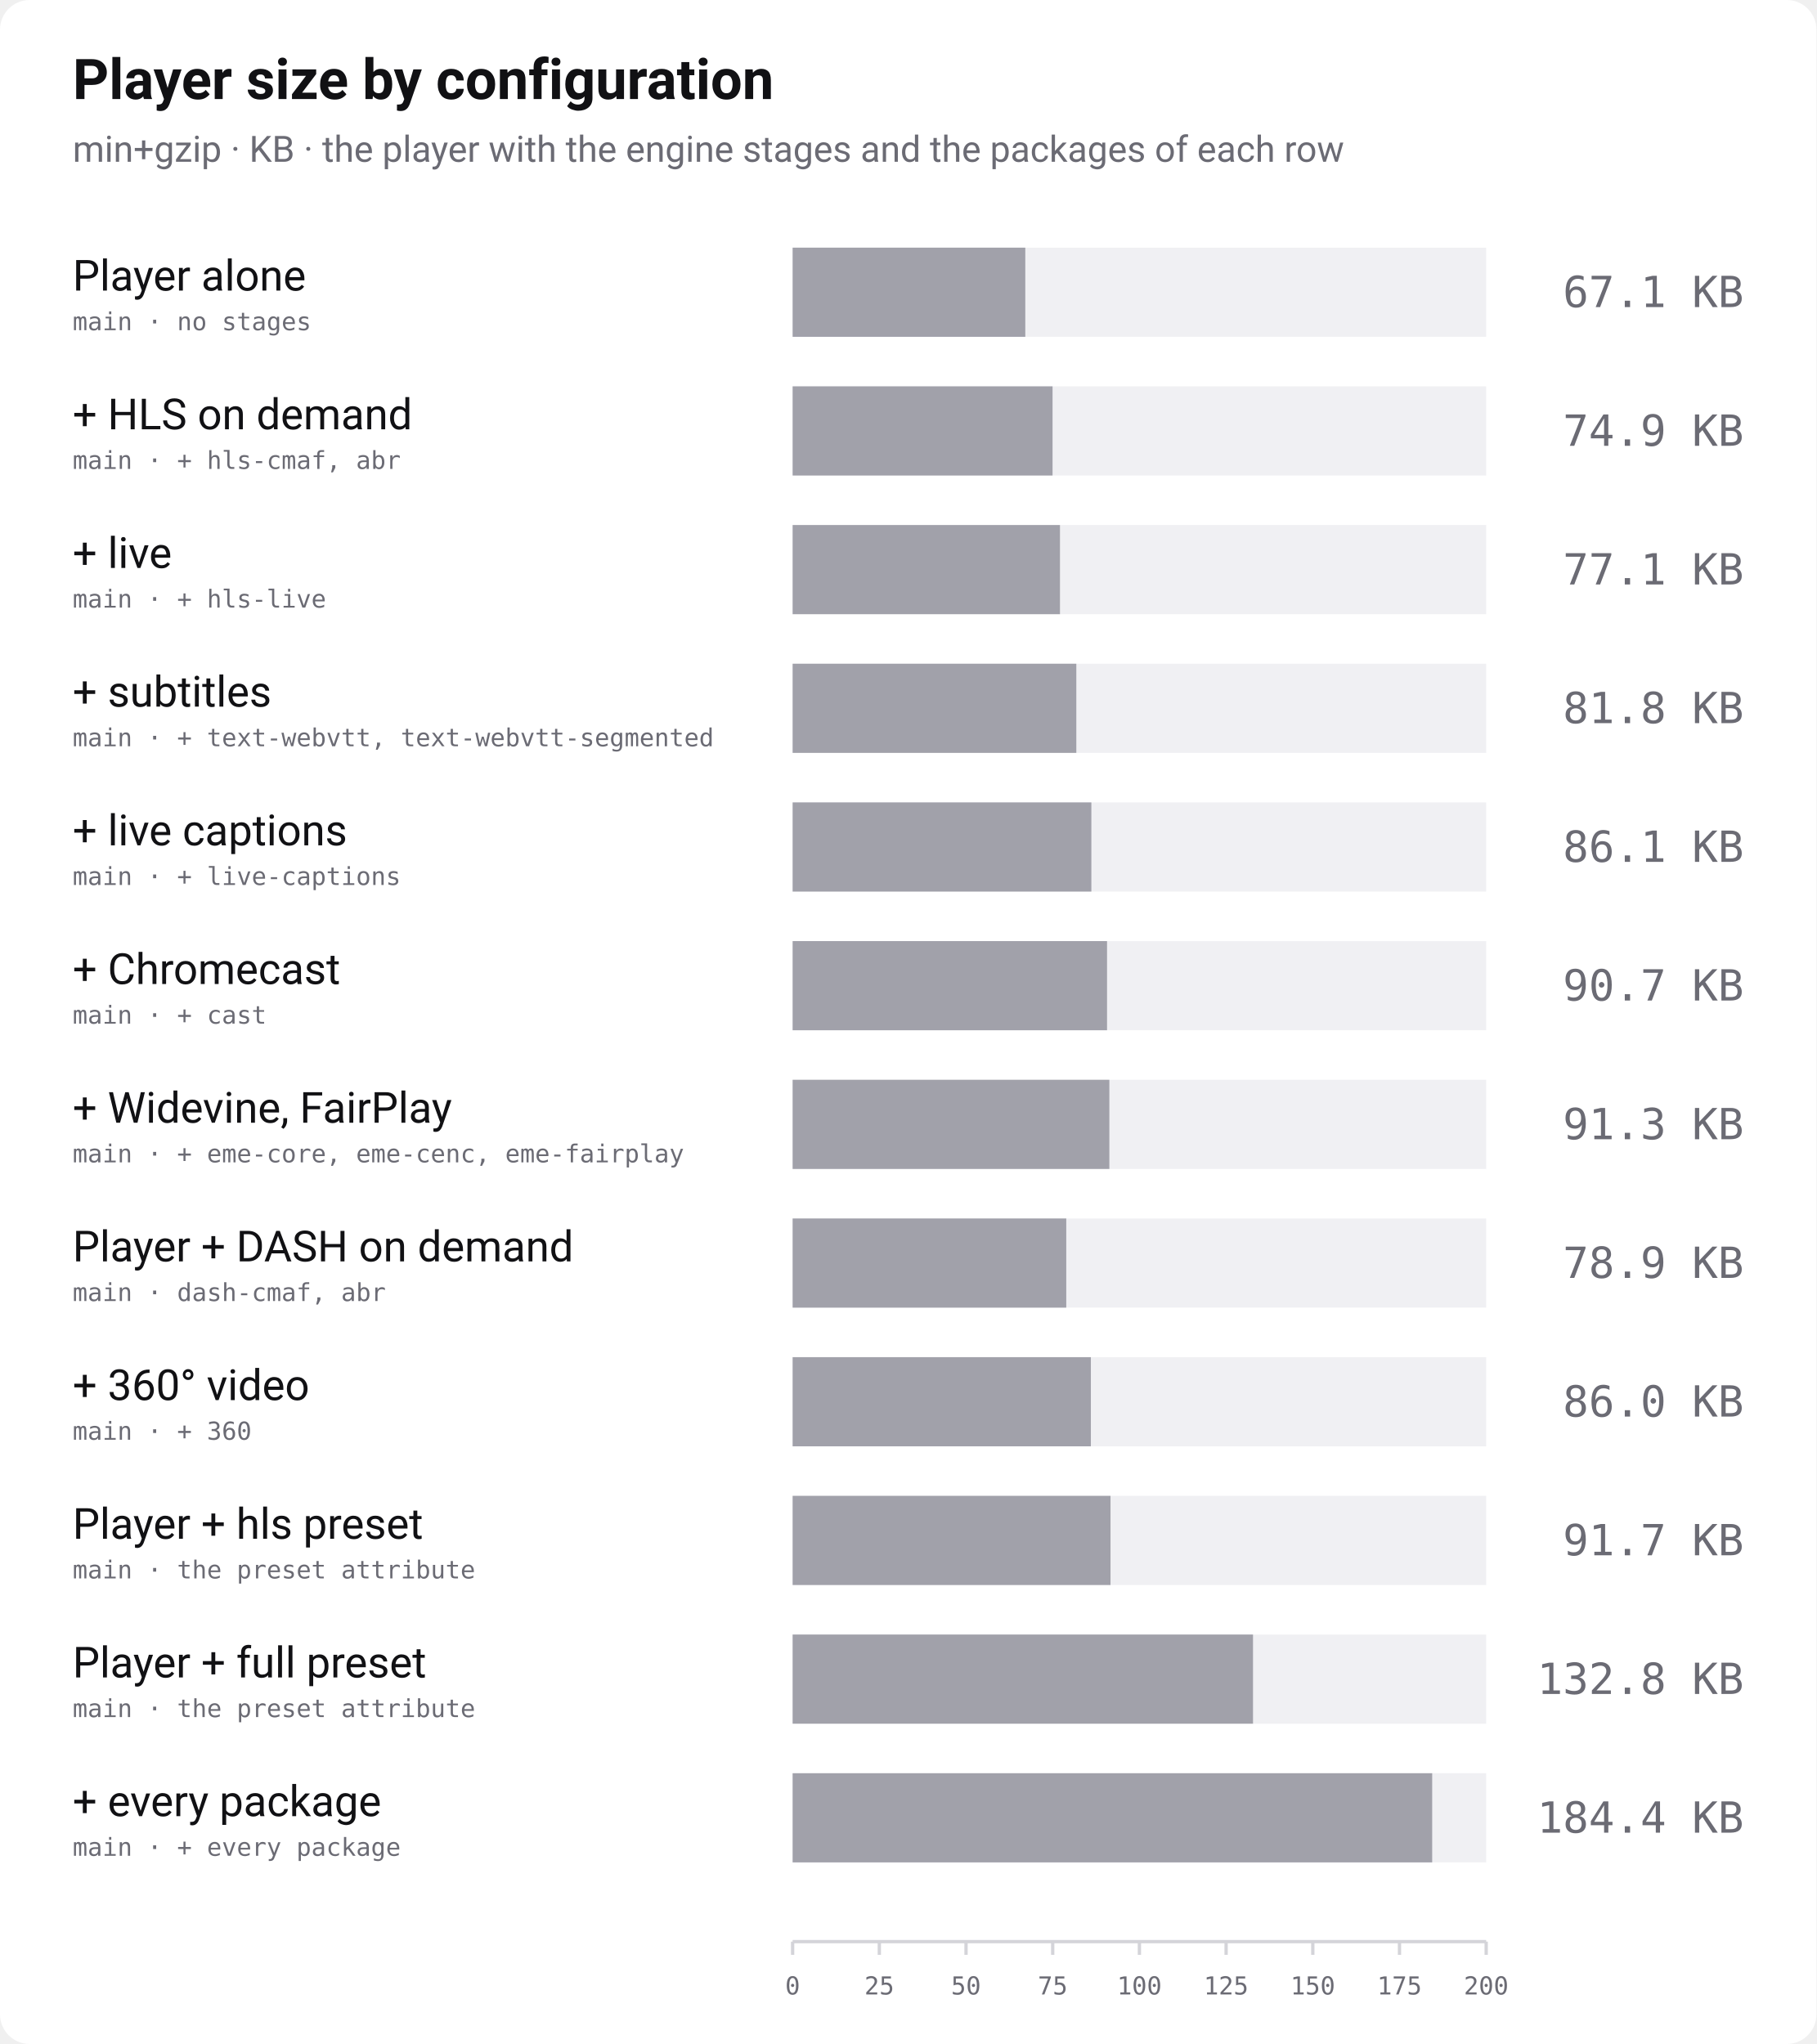
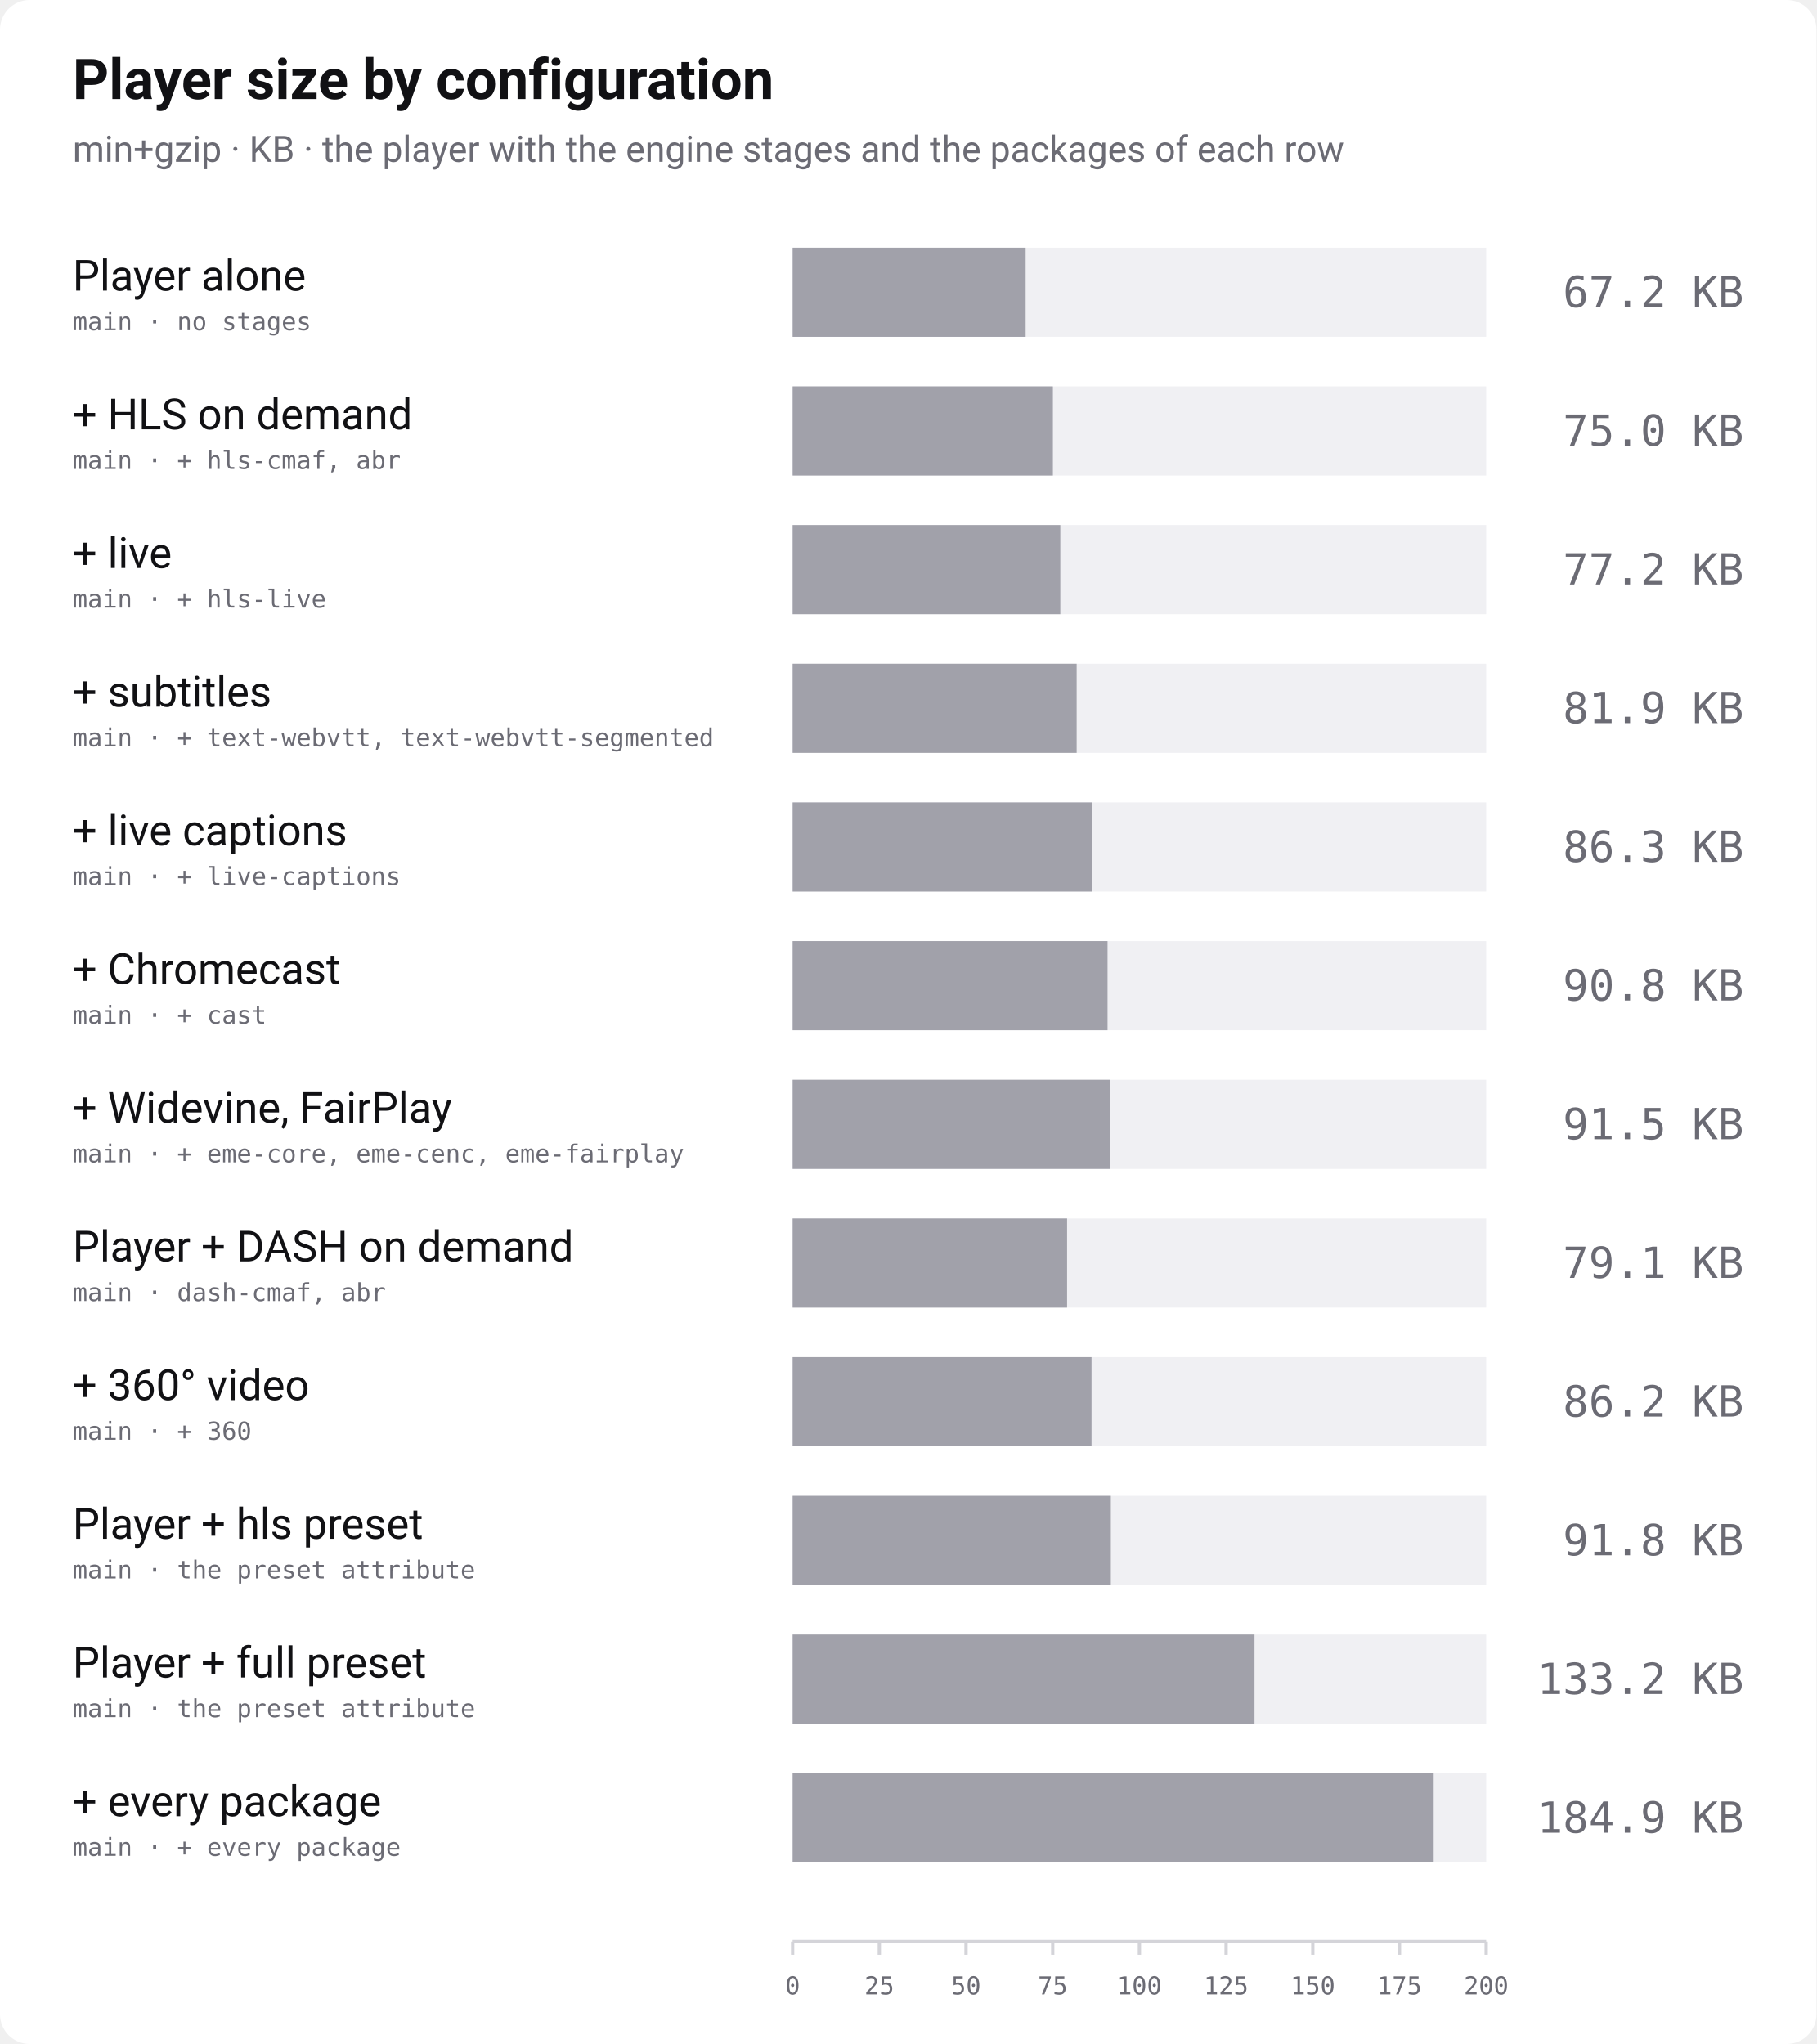
<svg xmlns="http://www.w3.org/2000/svg" width="1100" height="1238" viewBox="0 0 1100 1238" role="img" aria-label="Bundle size of the Mattebox player by the engine stages and packages it is configured with, min+gzip">
  <rect width="1100" height="1238" rx="18" fill="#ffffff" />
  <text x="44" y="60" font-family="-apple-system, 'Segoe UI', Roboto, Helvetica, Arial, sans-serif" font-size="34" font-weight="700" fill="#111114">Player size by configuration</text>
  <text x="44" y="98" font-family="-apple-system, 'Segoe UI', Roboto, Helvetica, Arial, sans-serif" font-size="22" fill="#6b6b74">min+gzip · KB · the player with the engine stages and the packages of each row</text>
  <text x="44" y="176" font-family="-apple-system, 'Segoe UI', Roboto, Helvetica, Arial, sans-serif" font-size="26" font-weight="400" fill="#111114">Player alone</text>
  <text x="44" y="200" font-family="ui-monospace, 'SF Mono', Menlo, Consolas, monospace" font-size="15" fill="#6b6b74">main · no stages</text>
  <rect x="480" y="150" width="420" height="54" fill="#f0f0f3" />
-   <rect x="480" y="150" width="140.9" height="54" fill="#a1a1aa" />
-   <text x="1056" y="186" text-anchor="end" font-family="ui-monospace, 'SF Mono', Menlo, Consolas, monospace" font-size="26" font-weight="400" fill="#6b6b74">67.1 KB</text>
+   <rect x="480" y="150" width="141.1" height="54" fill="#a1a1aa" />
+   <text x="1056" y="186" text-anchor="end" font-family="ui-monospace, 'SF Mono', Menlo, Consolas, monospace" font-size="26" font-weight="400" fill="#6b6b74">67.2 KB</text>
  <text x="44" y="260" font-family="-apple-system, 'Segoe UI', Roboto, Helvetica, Arial, sans-serif" font-size="26" font-weight="400" fill="#111114">+ HLS on demand</text>
  <text x="44" y="284" font-family="ui-monospace, 'SF Mono', Menlo, Consolas, monospace" font-size="15" fill="#6b6b74">main · + hls-cmaf, abr</text>
  <rect x="480" y="234" width="420" height="54" fill="#f0f0f3" />
-   <rect x="480" y="234" width="157.4" height="54" fill="#a1a1aa" />
-   <text x="1056" y="270" text-anchor="end" font-family="ui-monospace, 'SF Mono', Menlo, Consolas, monospace" font-size="26" font-weight="400" fill="#6b6b74">74.9 KB</text>
+   <rect x="480" y="234" width="157.6" height="54" fill="#a1a1aa" />
+   <text x="1056" y="270" text-anchor="end" font-family="ui-monospace, 'SF Mono', Menlo, Consolas, monospace" font-size="26" font-weight="400" fill="#6b6b74">75.0 KB</text>
  <text x="44" y="344" font-family="-apple-system, 'Segoe UI', Roboto, Helvetica, Arial, sans-serif" font-size="26" font-weight="400" fill="#111114">+ live</text>
  <text x="44" y="368" font-family="ui-monospace, 'SF Mono', Menlo, Consolas, monospace" font-size="15" fill="#6b6b74">main · + hls-live</text>
  <rect x="480" y="318" width="420" height="54" fill="#f0f0f3" />
-   <rect x="480" y="318" width="161.9" height="54" fill="#a1a1aa" />
-   <text x="1056" y="354" text-anchor="end" font-family="ui-monospace, 'SF Mono', Menlo, Consolas, monospace" font-size="26" font-weight="400" fill="#6b6b74">77.1 KB</text>
+   <rect x="480" y="318" width="162.1" height="54" fill="#a1a1aa" />
+   <text x="1056" y="354" text-anchor="end" font-family="ui-monospace, 'SF Mono', Menlo, Consolas, monospace" font-size="26" font-weight="400" fill="#6b6b74">77.2 KB</text>
  <text x="44" y="428" font-family="-apple-system, 'Segoe UI', Roboto, Helvetica, Arial, sans-serif" font-size="26" font-weight="400" fill="#111114">+ subtitles</text>
  <text x="44" y="452" font-family="ui-monospace, 'SF Mono', Menlo, Consolas, monospace" font-size="15" fill="#6b6b74">main · + text-webvtt, text-webvtt-segmented</text>
  <rect x="480" y="402" width="420" height="54" fill="#f0f0f3" />
-   <rect x="480" y="402" width="171.8" height="54" fill="#a1a1aa" />
-   <text x="1056" y="438" text-anchor="end" font-family="ui-monospace, 'SF Mono', Menlo, Consolas, monospace" font-size="26" font-weight="400" fill="#6b6b74">81.8 KB</text>
+   <rect x="480" y="402" width="172.0" height="54" fill="#a1a1aa" />
+   <text x="1056" y="438" text-anchor="end" font-family="ui-monospace, 'SF Mono', Menlo, Consolas, monospace" font-size="26" font-weight="400" fill="#6b6b74">81.9 KB</text>
  <text x="44" y="512" font-family="-apple-system, 'Segoe UI', Roboto, Helvetica, Arial, sans-serif" font-size="26" font-weight="400" fill="#111114">+ live captions</text>
  <text x="44" y="536" font-family="ui-monospace, 'SF Mono', Menlo, Consolas, monospace" font-size="15" fill="#6b6b74">main · + live-captions</text>
  <rect x="480" y="486" width="420" height="54" fill="#f0f0f3" />
-   <rect x="480" y="486" width="180.9" height="54" fill="#a1a1aa" />
-   <text x="1056" y="522" text-anchor="end" font-family="ui-monospace, 'SF Mono', Menlo, Consolas, monospace" font-size="26" font-weight="400" fill="#6b6b74">86.1 KB</text>
+   <rect x="480" y="486" width="181.1" height="54" fill="#a1a1aa" />
+   <text x="1056" y="522" text-anchor="end" font-family="ui-monospace, 'SF Mono', Menlo, Consolas, monospace" font-size="26" font-weight="400" fill="#6b6b74">86.3 KB</text>
  <text x="44" y="596" font-family="-apple-system, 'Segoe UI', Roboto, Helvetica, Arial, sans-serif" font-size="26" font-weight="400" fill="#111114">+ Chromecast</text>
  <text x="44" y="620" font-family="ui-monospace, 'SF Mono', Menlo, Consolas, monospace" font-size="15" fill="#6b6b74">main · + cast</text>
  <rect x="480" y="570" width="420" height="54" fill="#f0f0f3" />
-   <rect x="480" y="570" width="190.4" height="54" fill="#a1a1aa" />
-   <text x="1056" y="606" text-anchor="end" font-family="ui-monospace, 'SF Mono', Menlo, Consolas, monospace" font-size="26" font-weight="400" fill="#6b6b74">90.7 KB</text>
+   <rect x="480" y="570" width="190.7" height="54" fill="#a1a1aa" />
+   <text x="1056" y="606" text-anchor="end" font-family="ui-monospace, 'SF Mono', Menlo, Consolas, monospace" font-size="26" font-weight="400" fill="#6b6b74">90.8 KB</text>
  <text x="44" y="680" font-family="-apple-system, 'Segoe UI', Roboto, Helvetica, Arial, sans-serif" font-size="26" font-weight="400" fill="#111114">+ Widevine, FairPlay</text>
  <text x="44" y="704" font-family="ui-monospace, 'SF Mono', Menlo, Consolas, monospace" font-size="15" fill="#6b6b74">main · + eme-core, eme-cenc, eme-fairplay</text>
  <rect x="480" y="654" width="420" height="54" fill="#f0f0f3" />
-   <rect x="480" y="654" width="191.8" height="54" fill="#a1a1aa" />
-   <text x="1056" y="690" text-anchor="end" font-family="ui-monospace, 'SF Mono', Menlo, Consolas, monospace" font-size="26" font-weight="400" fill="#6b6b74">91.3 KB</text>
+   <rect x="480" y="654" width="192.1" height="54" fill="#a1a1aa" />
+   <text x="1056" y="690" text-anchor="end" font-family="ui-monospace, 'SF Mono', Menlo, Consolas, monospace" font-size="26" font-weight="400" fill="#6b6b74">91.5 KB</text>
  <text x="44" y="764" font-family="-apple-system, 'Segoe UI', Roboto, Helvetica, Arial, sans-serif" font-size="26" font-weight="400" fill="#111114">Player + DASH on demand</text>
  <text x="44" y="788" font-family="ui-monospace, 'SF Mono', Menlo, Consolas, monospace" font-size="15" fill="#6b6b74">main · dash-cmaf, abr</text>
  <rect x="480" y="738" width="420" height="54" fill="#f0f0f3" />
-   <rect x="480" y="738" width="165.7" height="54" fill="#a1a1aa" />
-   <text x="1056" y="774" text-anchor="end" font-family="ui-monospace, 'SF Mono', Menlo, Consolas, monospace" font-size="26" font-weight="400" fill="#6b6b74">78.9 KB</text>
+   <rect x="480" y="738" width="166.2" height="54" fill="#a1a1aa" />
+   <text x="1056" y="774" text-anchor="end" font-family="ui-monospace, 'SF Mono', Menlo, Consolas, monospace" font-size="26" font-weight="400" fill="#6b6b74">79.1 KB</text>
  <text x="44" y="848" font-family="-apple-system, 'Segoe UI', Roboto, Helvetica, Arial, sans-serif" font-size="26" font-weight="400" fill="#111114">+ 360° video</text>
  <text x="44" y="872" font-family="ui-monospace, 'SF Mono', Menlo, Consolas, monospace" font-size="15" fill="#6b6b74">main · + 360</text>
  <rect x="480" y="822" width="420" height="54" fill="#f0f0f3" />
-   <rect x="480" y="822" width="180.6" height="54" fill="#a1a1aa" />
-   <text x="1056" y="858" text-anchor="end" font-family="ui-monospace, 'SF Mono', Menlo, Consolas, monospace" font-size="26" font-weight="400" fill="#6b6b74">86.0 KB</text>
+   <rect x="480" y="822" width="181.0" height="54" fill="#a1a1aa" />
+   <text x="1056" y="858" text-anchor="end" font-family="ui-monospace, 'SF Mono', Menlo, Consolas, monospace" font-size="26" font-weight="400" fill="#6b6b74">86.2 KB</text>
  <text x="44" y="932" font-family="-apple-system, 'Segoe UI', Roboto, Helvetica, Arial, sans-serif" font-size="26" font-weight="400" fill="#111114">Player + hls preset</text>
  <text x="44" y="956" font-family="ui-monospace, 'SF Mono', Menlo, Consolas, monospace" font-size="15" fill="#6b6b74">main · the preset attribute</text>
  <rect x="480" y="906" width="420" height="54" fill="#f0f0f3" />
-   <rect x="480" y="906" width="192.5" height="54" fill="#a1a1aa" />
-   <text x="1056" y="942" text-anchor="end" font-family="ui-monospace, 'SF Mono', Menlo, Consolas, monospace" font-size="26" font-weight="400" fill="#6b6b74">91.7 KB</text>
+   <rect x="480" y="906" width="192.7" height="54" fill="#a1a1aa" />
+   <text x="1056" y="942" text-anchor="end" font-family="ui-monospace, 'SF Mono', Menlo, Consolas, monospace" font-size="26" font-weight="400" fill="#6b6b74">91.8 KB</text>
  <text x="44" y="1016" font-family="-apple-system, 'Segoe UI', Roboto, Helvetica, Arial, sans-serif" font-size="26" font-weight="400" fill="#111114">Player + full preset</text>
  <text x="44" y="1040" font-family="ui-monospace, 'SF Mono', Menlo, Consolas, monospace" font-size="15" fill="#6b6b74">main · the preset attribute</text>
  <rect x="480" y="990" width="420" height="54" fill="#f0f0f3" />
-   <rect x="480" y="990" width="278.8" height="54" fill="#a1a1aa" />
-   <text x="1056" y="1026" text-anchor="end" font-family="ui-monospace, 'SF Mono', Menlo, Consolas, monospace" font-size="26" font-weight="400" fill="#6b6b74">132.8 KB</text>
+   <rect x="480" y="990" width="279.7" height="54" fill="#a1a1aa" />
+   <text x="1056" y="1026" text-anchor="end" font-family="ui-monospace, 'SF Mono', Menlo, Consolas, monospace" font-size="26" font-weight="400" fill="#6b6b74">133.2 KB</text>
  <text x="44" y="1100" font-family="-apple-system, 'Segoe UI', Roboto, Helvetica, Arial, sans-serif" font-size="26" font-weight="400" fill="#111114">+ every package</text>
  <text x="44" y="1124" font-family="ui-monospace, 'SF Mono', Menlo, Consolas, monospace" font-size="15" fill="#6b6b74">main · + every package</text>
  <rect x="480" y="1074" width="420" height="54" fill="#f0f0f3" />
-   <rect x="480" y="1074" width="387.3" height="54" fill="#a1a1aa" />
-   <text x="1056" y="1110" text-anchor="end" font-family="ui-monospace, 'SF Mono', Menlo, Consolas, monospace" font-size="26" font-weight="400" fill="#6b6b74">184.4 KB</text>
+   <rect x="480" y="1074" width="388.2" height="54" fill="#a1a1aa" />
+   <text x="1056" y="1110" text-anchor="end" font-family="ui-monospace, 'SF Mono', Menlo, Consolas, monospace" font-size="26" font-weight="400" fill="#6b6b74">184.9 KB</text>
  <line x1="480" y1="1176" x2="900" y2="1176" stroke="#d4d4d9" stroke-width="2" />
  <line x1="480.0" y1="1176" x2="480.0" y2="1184" stroke="#d4d4d9" stroke-width="2" />
  <text x="480.0" y="1208" text-anchor="middle" font-family="ui-monospace, 'SF Mono', Menlo, Consolas, monospace" font-size="15" fill="#6b6b74">0</text>
  <line x1="532.5" y1="1176" x2="532.5" y2="1184" stroke="#d4d4d9" stroke-width="2" />
  <text x="532.5" y="1208" text-anchor="middle" font-family="ui-monospace, 'SF Mono', Menlo, Consolas, monospace" font-size="15" fill="#6b6b74">25</text>
  <line x1="585.0" y1="1176" x2="585.0" y2="1184" stroke="#d4d4d9" stroke-width="2" />
  <text x="585.0" y="1208" text-anchor="middle" font-family="ui-monospace, 'SF Mono', Menlo, Consolas, monospace" font-size="15" fill="#6b6b74">50</text>
  <line x1="637.5" y1="1176" x2="637.5" y2="1184" stroke="#d4d4d9" stroke-width="2" />
  <text x="637.5" y="1208" text-anchor="middle" font-family="ui-monospace, 'SF Mono', Menlo, Consolas, monospace" font-size="15" fill="#6b6b74">75</text>
  <line x1="690.0" y1="1176" x2="690.0" y2="1184" stroke="#d4d4d9" stroke-width="2" />
  <text x="690.0" y="1208" text-anchor="middle" font-family="ui-monospace, 'SF Mono', Menlo, Consolas, monospace" font-size="15" fill="#6b6b74">100</text>
  <line x1="742.5" y1="1176" x2="742.5" y2="1184" stroke="#d4d4d9" stroke-width="2" />
  <text x="742.5" y="1208" text-anchor="middle" font-family="ui-monospace, 'SF Mono', Menlo, Consolas, monospace" font-size="15" fill="#6b6b74">125</text>
  <line x1="795.0" y1="1176" x2="795.0" y2="1184" stroke="#d4d4d9" stroke-width="2" />
  <text x="795.0" y="1208" text-anchor="middle" font-family="ui-monospace, 'SF Mono', Menlo, Consolas, monospace" font-size="15" fill="#6b6b74">150</text>
  <line x1="847.5" y1="1176" x2="847.5" y2="1184" stroke="#d4d4d9" stroke-width="2" />
  <text x="847.5" y="1208" text-anchor="middle" font-family="ui-monospace, 'SF Mono', Menlo, Consolas, monospace" font-size="15" fill="#6b6b74">175</text>
  <line x1="900.0" y1="1176" x2="900.0" y2="1184" stroke="#d4d4d9" stroke-width="2" />
  <text x="900.0" y="1208" text-anchor="middle" font-family="ui-monospace, 'SF Mono', Menlo, Consolas, monospace" font-size="15" fill="#6b6b74">200</text>
</svg>
